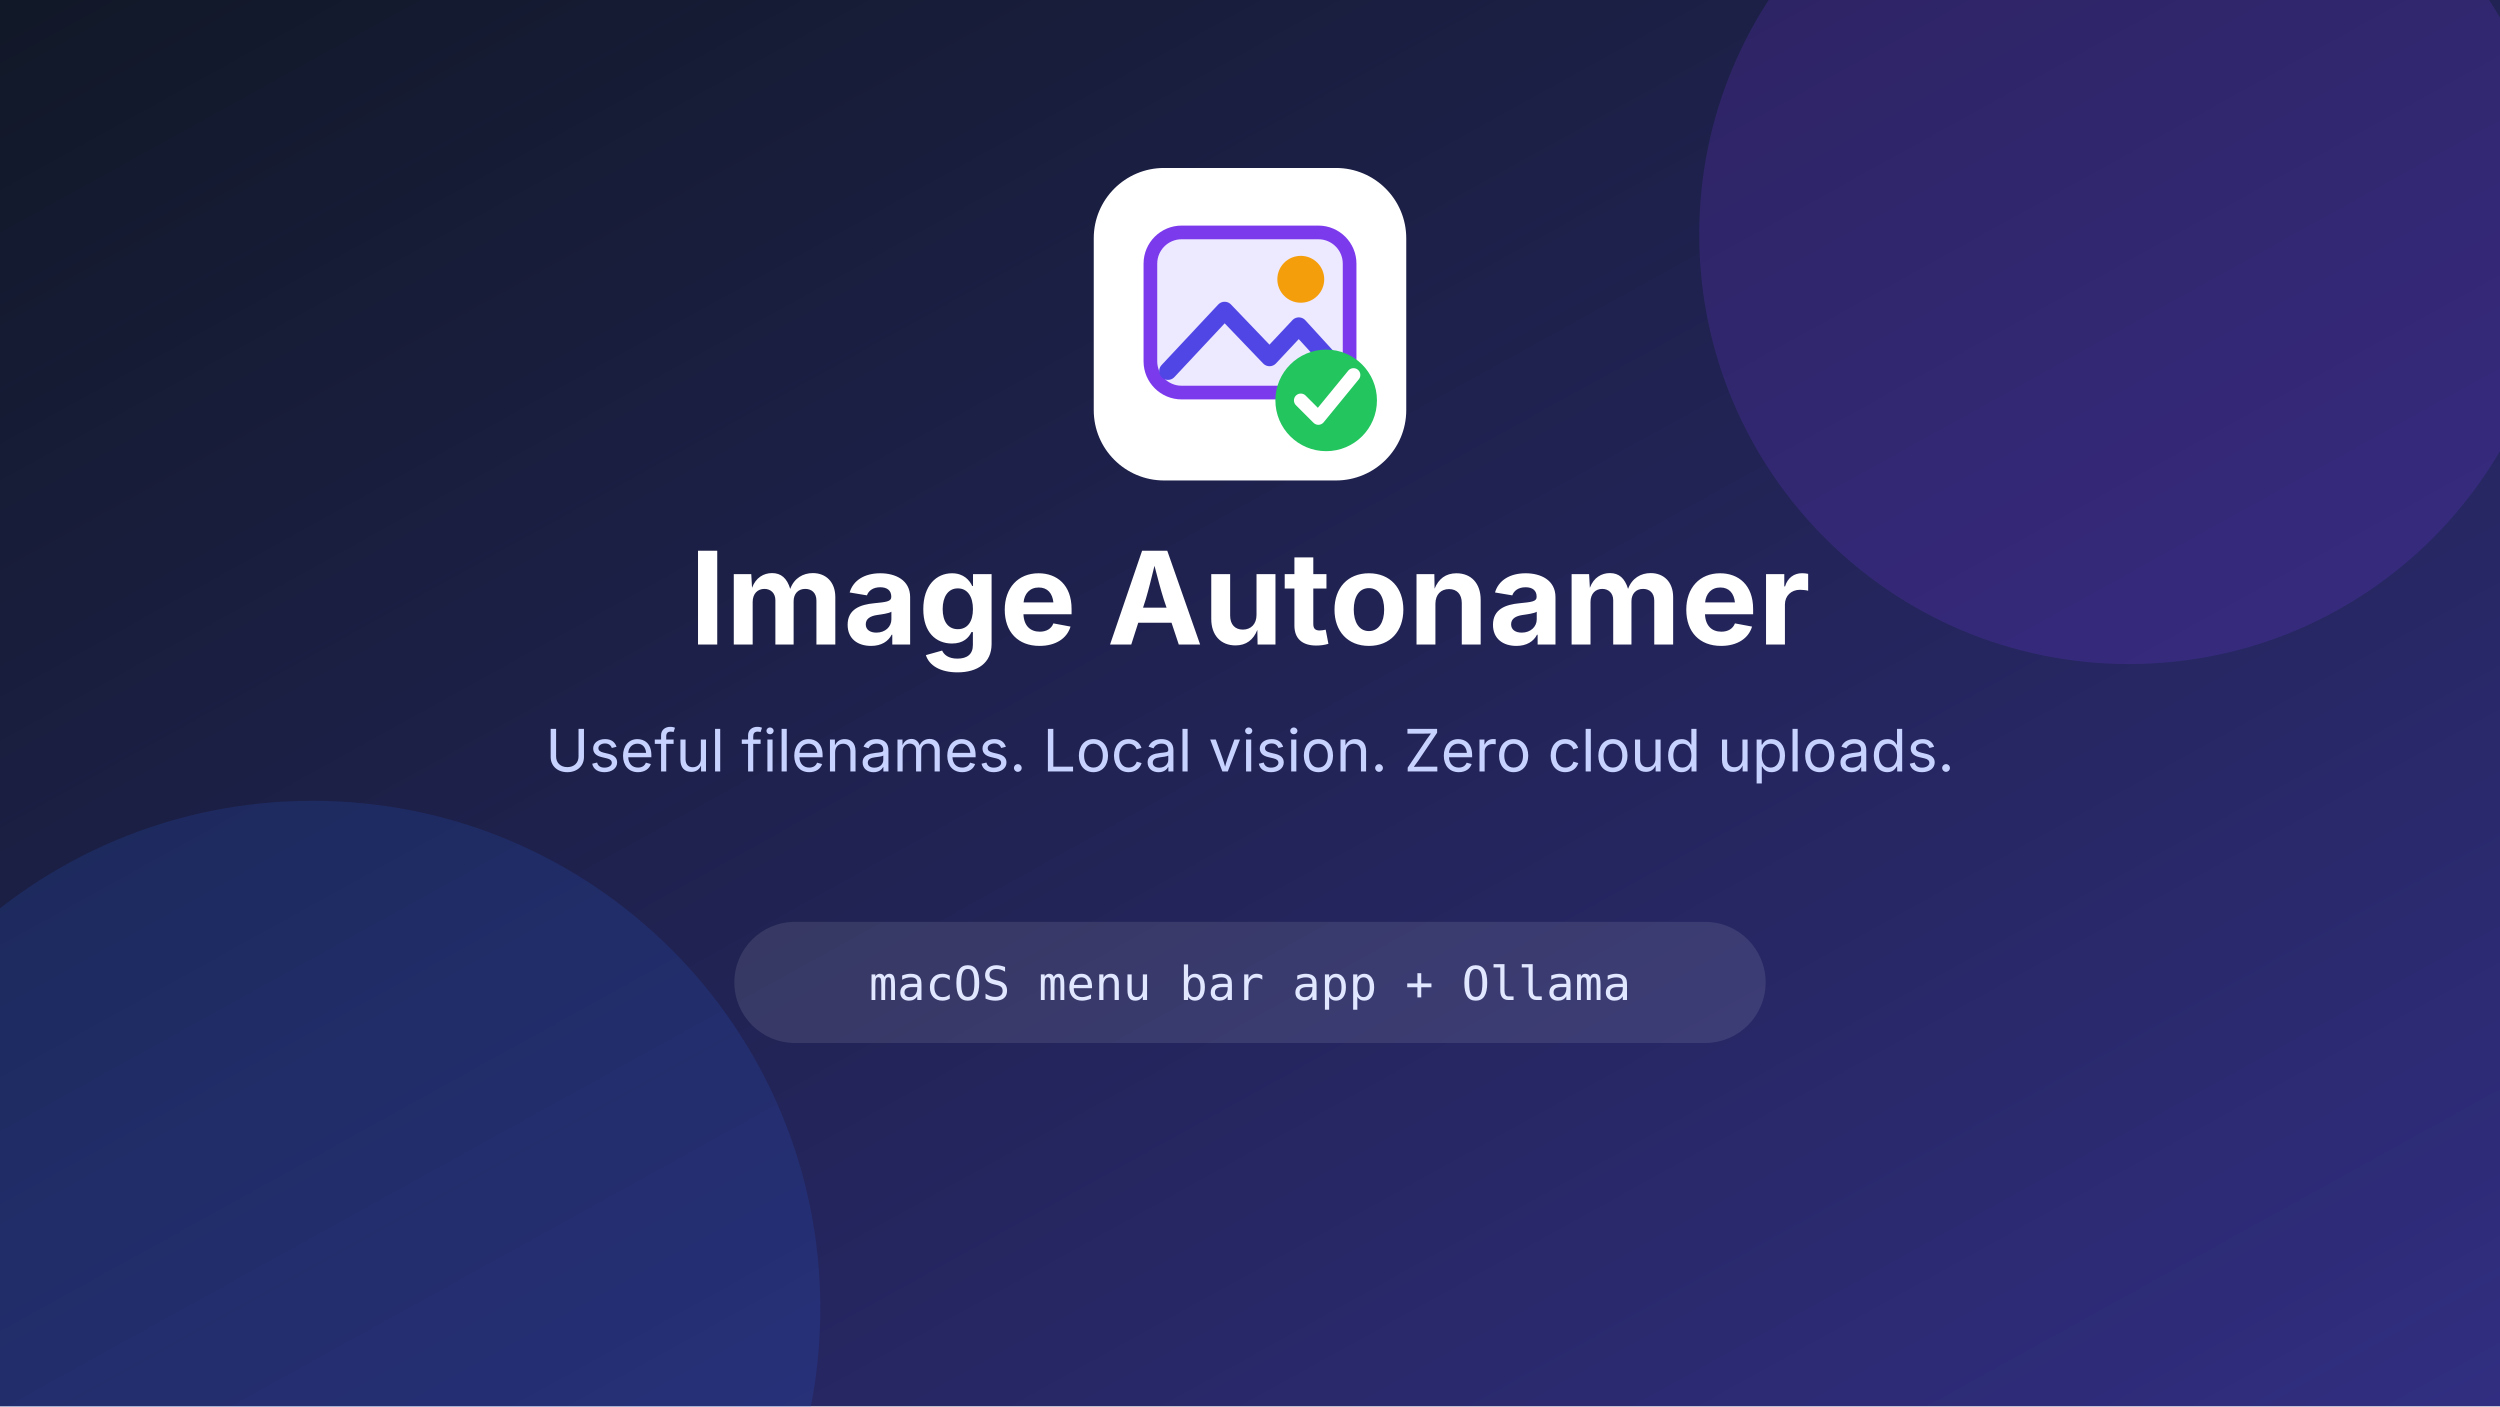
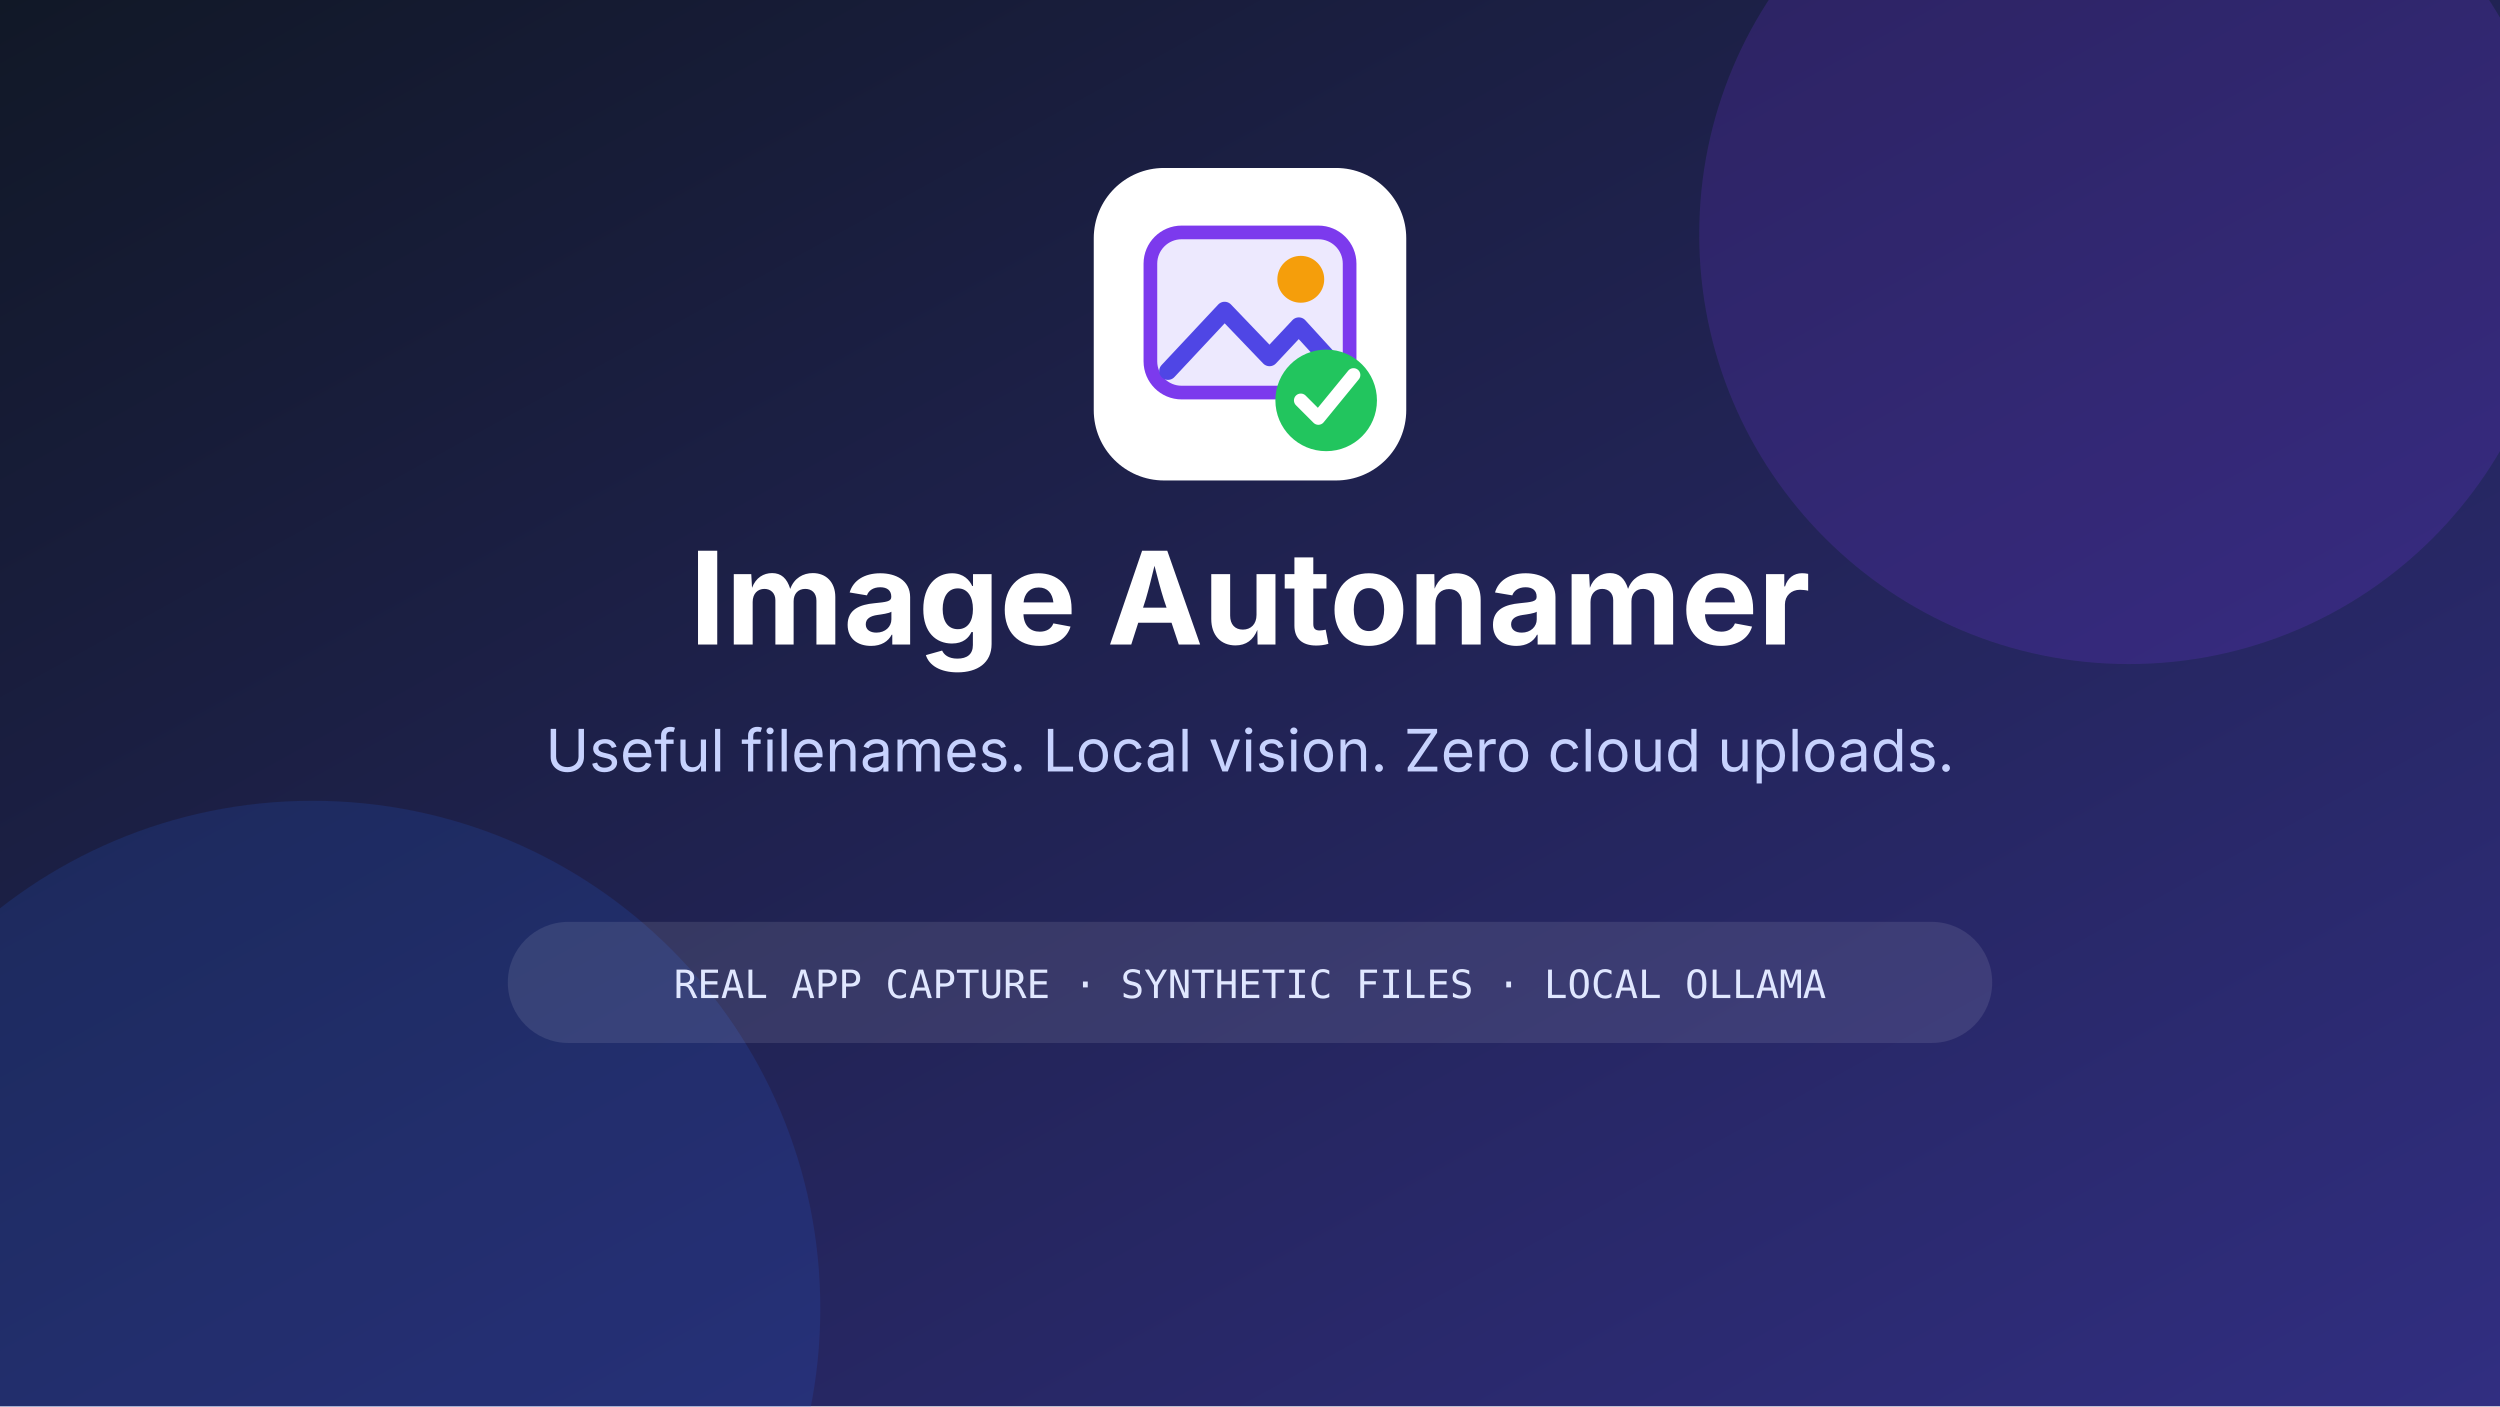
<svg xmlns="http://www.w3.org/2000/svg" width="1280" height="720" viewBox="0 0 1280 720">
  <defs>
    <linearGradient id="bg" x1="0" y1="0" x2="1" y2="1">
      <stop stop-color="#111827" />
      <stop offset="1" stop-color="#312e81" />
    </linearGradient>
  </defs>
  <rect width="1280" height="720" fill="url(#bg)" />
  <circle cx="1090" cy="120" r="220" fill="#7c3aed" opacity=".18" />
  <circle cx="160" cy="670" r="260" fill="#2563eb" opacity=".16" />
  <g transform="translate(560 86)">
    <rect width="160" height="160" rx="36" fill="#fff" />
    <rect x="29" y="33" width="102" height="82" rx="16" fill="#ede9fe" stroke="#7c3aed" stroke-width="7" />
    <circle cx="106" cy="57" r="12" fill="#f59e0b" />
    <path d="m38 104 29-31 23 24 15-16 21 23" fill="none" stroke="#4f46e5" stroke-width="9" stroke-linecap="round" stroke-linejoin="round" />
    <circle cx="119" cy="119" r="26" fill="#22c55e" />
    <path d="m106 119 9 9 18-22" fill="none" stroke="#fff" stroke-width="7" stroke-linecap="round" stroke-linejoin="round" />
  </g>
  <text x="640" y="330" text-anchor="middle" fill="#fff" font-family="-apple-system, BlinkMacSystemFont, sans-serif" font-size="66" font-weight="700">Image Autonamer</text>
  <text x="640" y="395" text-anchor="middle" fill="#c7d2fe" font-family="-apple-system, BlinkMacSystemFont, sans-serif" font-size="30">Useful filenames. Local vision. Zero cloud uploads.</text>
-   <rect x="376" y="472" width="528" height="62" rx="31" fill="#fff" opacity=".1" />
-   <text x="640" y="512" text-anchor="middle" fill="#e0e7ff" font-family="ui-monospace, SFMono-Regular, monospace" font-size="24">macOS menu bar app + Ollama</text>
+   <rect x="260" y="472" width="760" height="62" rx="31" fill="#fff" opacity=".1" />
+   <text x="640" y="511" text-anchor="middle" fill="#e0e7ff" font-family="ui-monospace, SFMono-Regular, monospace" font-size="20">REAL APP CAPTURE · SYNTHETIC FILES · LOCAL OLLAMA</text>
</svg>
